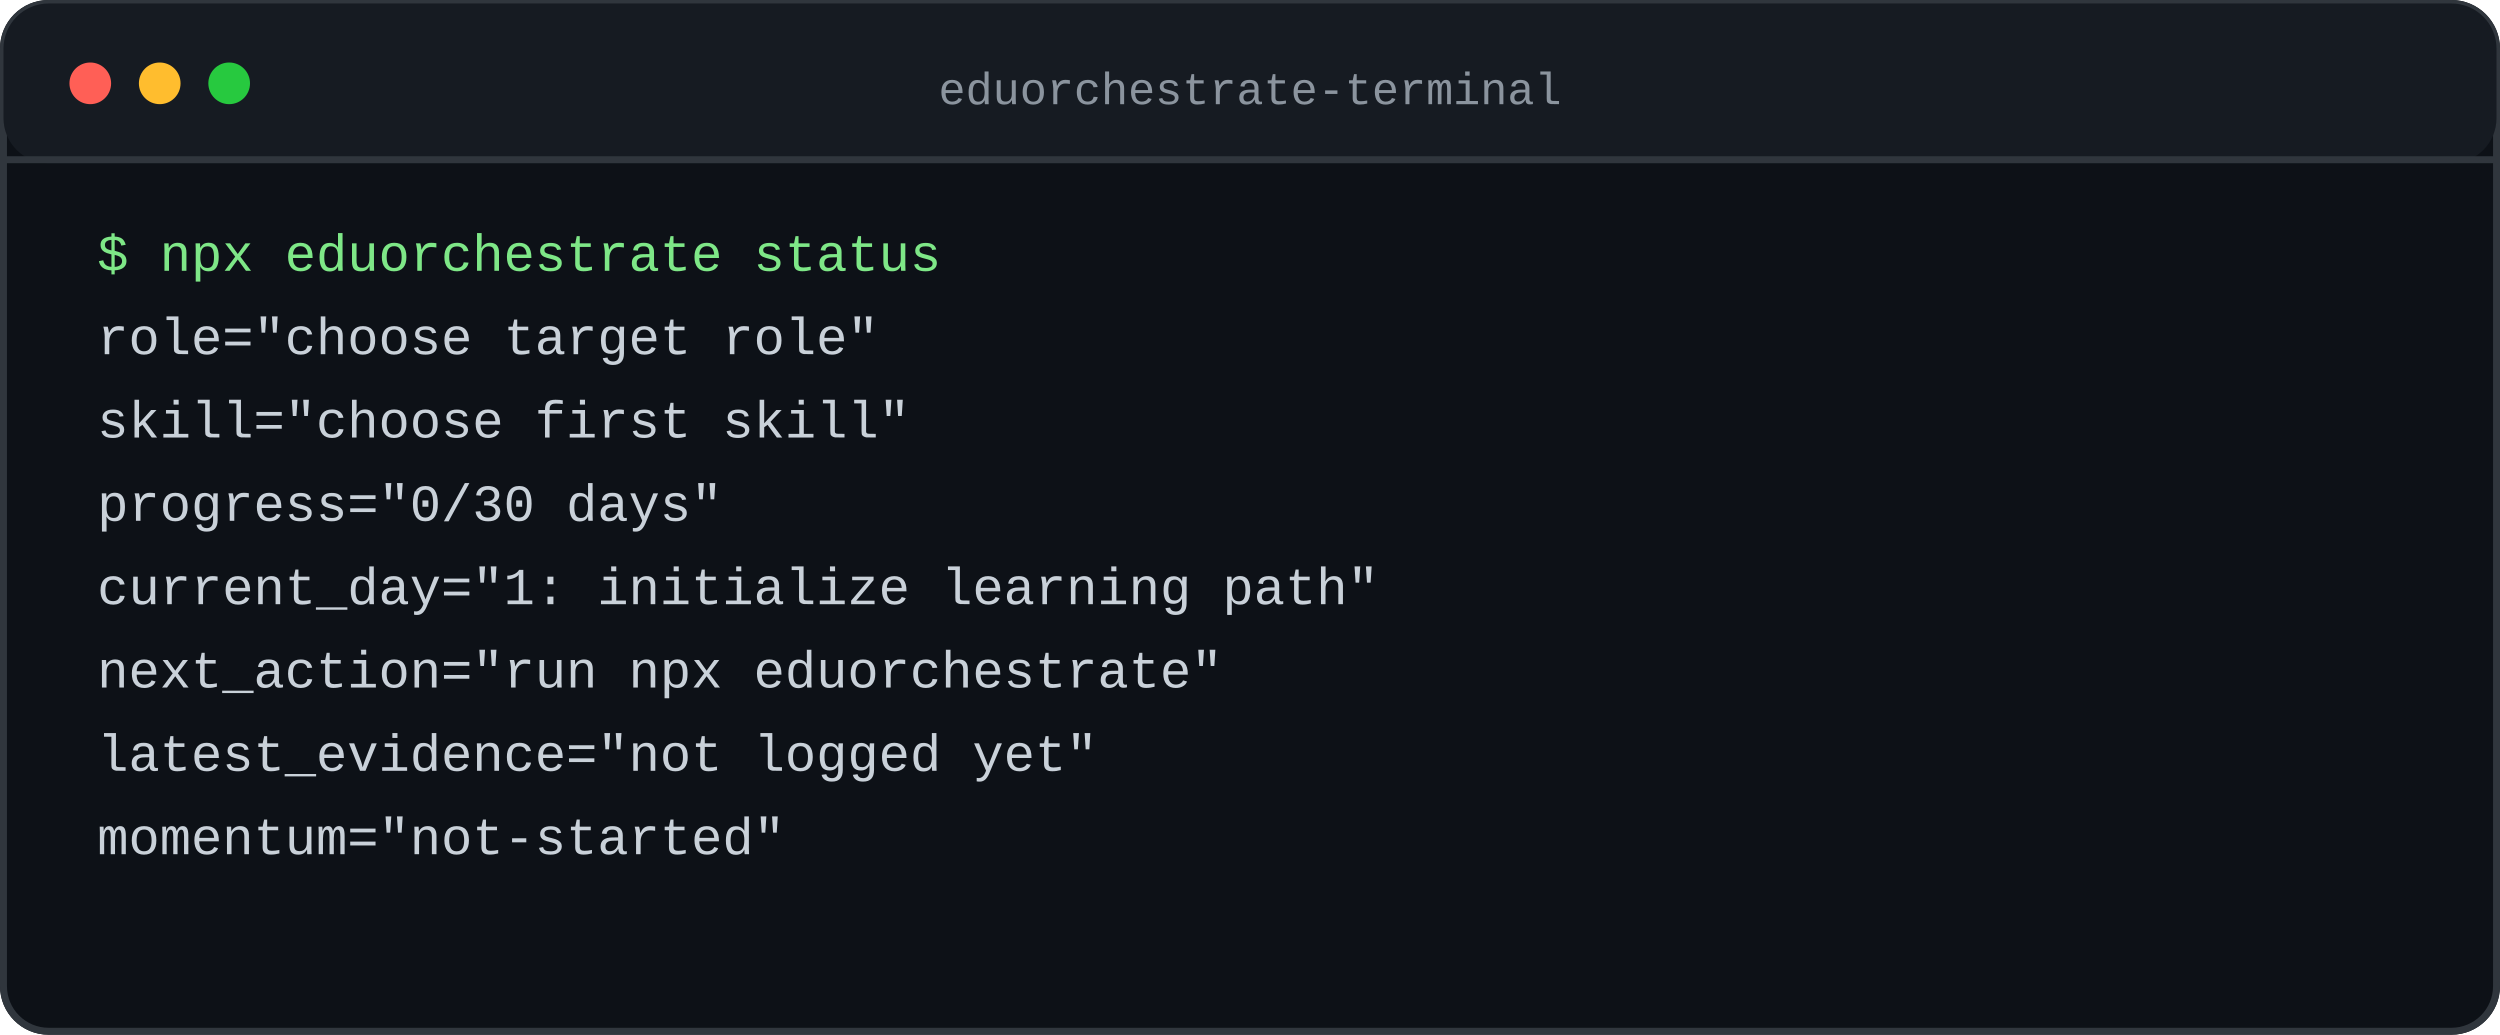
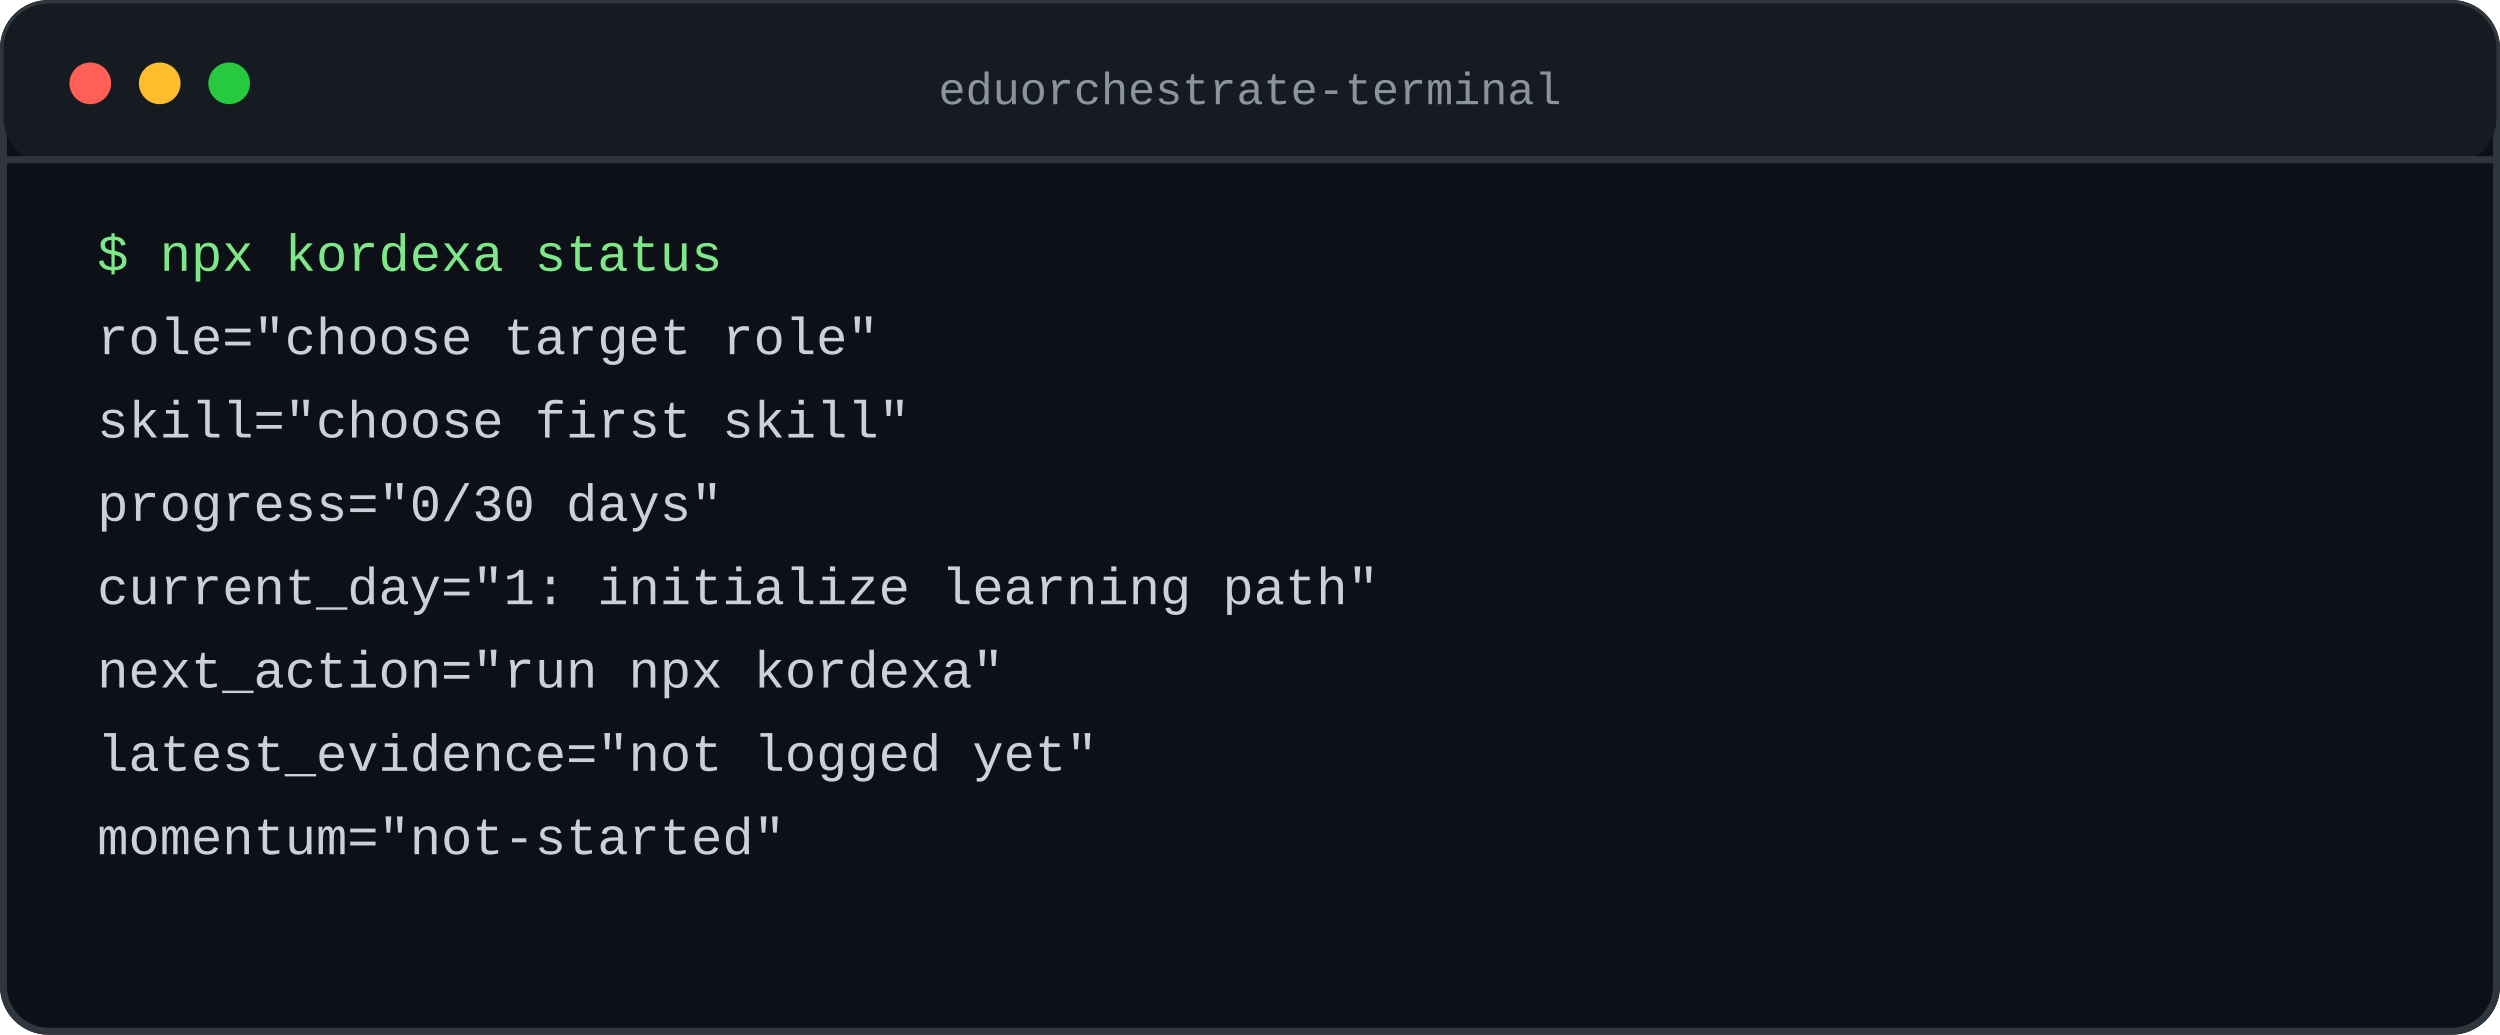
<svg xmlns="http://www.w3.org/2000/svg" width="720" height="298" viewBox="0 0 720 298" role="img" aria-label="EduOrchestrate default terminal progress card">
  <rect width="720" height="298" rx="14" fill="#0D1117" />
  <rect x="1" y="1" width="718" height="296" rx="13" fill="none" stroke="#30363D" stroke-width="2" />
  <rect x="1" y="1" width="718" height="46" rx="13" fill="#161B22" />
  <path d="M1 46H719" stroke="#30363D" stroke-width="2" />
  <circle cx="26" cy="24" r="6" fill="#FF5F56" />
  <circle cx="46" cy="24" r="6" fill="#FFBD2E" />
  <circle cx="66" cy="24" r="6" fill="#27C93F" />
  <text x="360" y="30" text-anchor="middle" font-family="ui-monospace, SFMono-Regular, Menlo, Consolas, 'Liberation Mono', monospace" font-size="13" fill="#8B949E">eduorchestrate-terminal</text>
-   <text x="28" y="78" font-family="ui-monospace, SFMono-Regular, Menlo, Consolas, 'Liberation Mono', monospace" font-size="15" fill="#7EE787">$ npx eduorchestrate status</text>
+   <text x="28" y="78" font-family="ui-monospace, SFMono-Regular, Menlo, Consolas, 'Liberation Mono', monospace" font-size="15" fill="#7EE787">$ npx kordexa status</text>
  <text x="28" y="102" font-family="ui-monospace, SFMono-Regular, Menlo, Consolas, 'Liberation Mono', monospace" font-size="15" fill="#C9D1D9">role="choose target role"</text>
  <text x="28" y="126" font-family="ui-monospace, SFMono-Regular, Menlo, Consolas, 'Liberation Mono', monospace" font-size="15" fill="#C9D1D9">skill="choose first skill"</text>
  <text x="28" y="150" font-family="ui-monospace, SFMono-Regular, Menlo, Consolas, 'Liberation Mono', monospace" font-size="15" fill="#C9D1D9">progress="0/30 days"</text>
  <text x="28" y="174" font-family="ui-monospace, SFMono-Regular, Menlo, Consolas, 'Liberation Mono', monospace" font-size="15" fill="#C9D1D9">current_day="1: initialize learning path"</text>
-   <text x="28" y="198" font-family="ui-monospace, SFMono-Regular, Menlo, Consolas, 'Liberation Mono', monospace" font-size="15" fill="#C9D1D9">next_action="run npx eduorchestrate"</text>
+   <text x="28" y="198" font-family="ui-monospace, SFMono-Regular, Menlo, Consolas, 'Liberation Mono', monospace" font-size="15" fill="#C9D1D9">next_action="run npx kordexa"</text>
  <text x="28" y="222" font-family="ui-monospace, SFMono-Regular, Menlo, Consolas, 'Liberation Mono', monospace" font-size="15" fill="#C9D1D9">latest_evidence="not logged yet"</text>
  <text x="28" y="246" font-family="ui-monospace, SFMono-Regular, Menlo, Consolas, 'Liberation Mono', monospace" font-size="15" fill="#C9D1D9">momentum="not-started"</text>
</svg>
